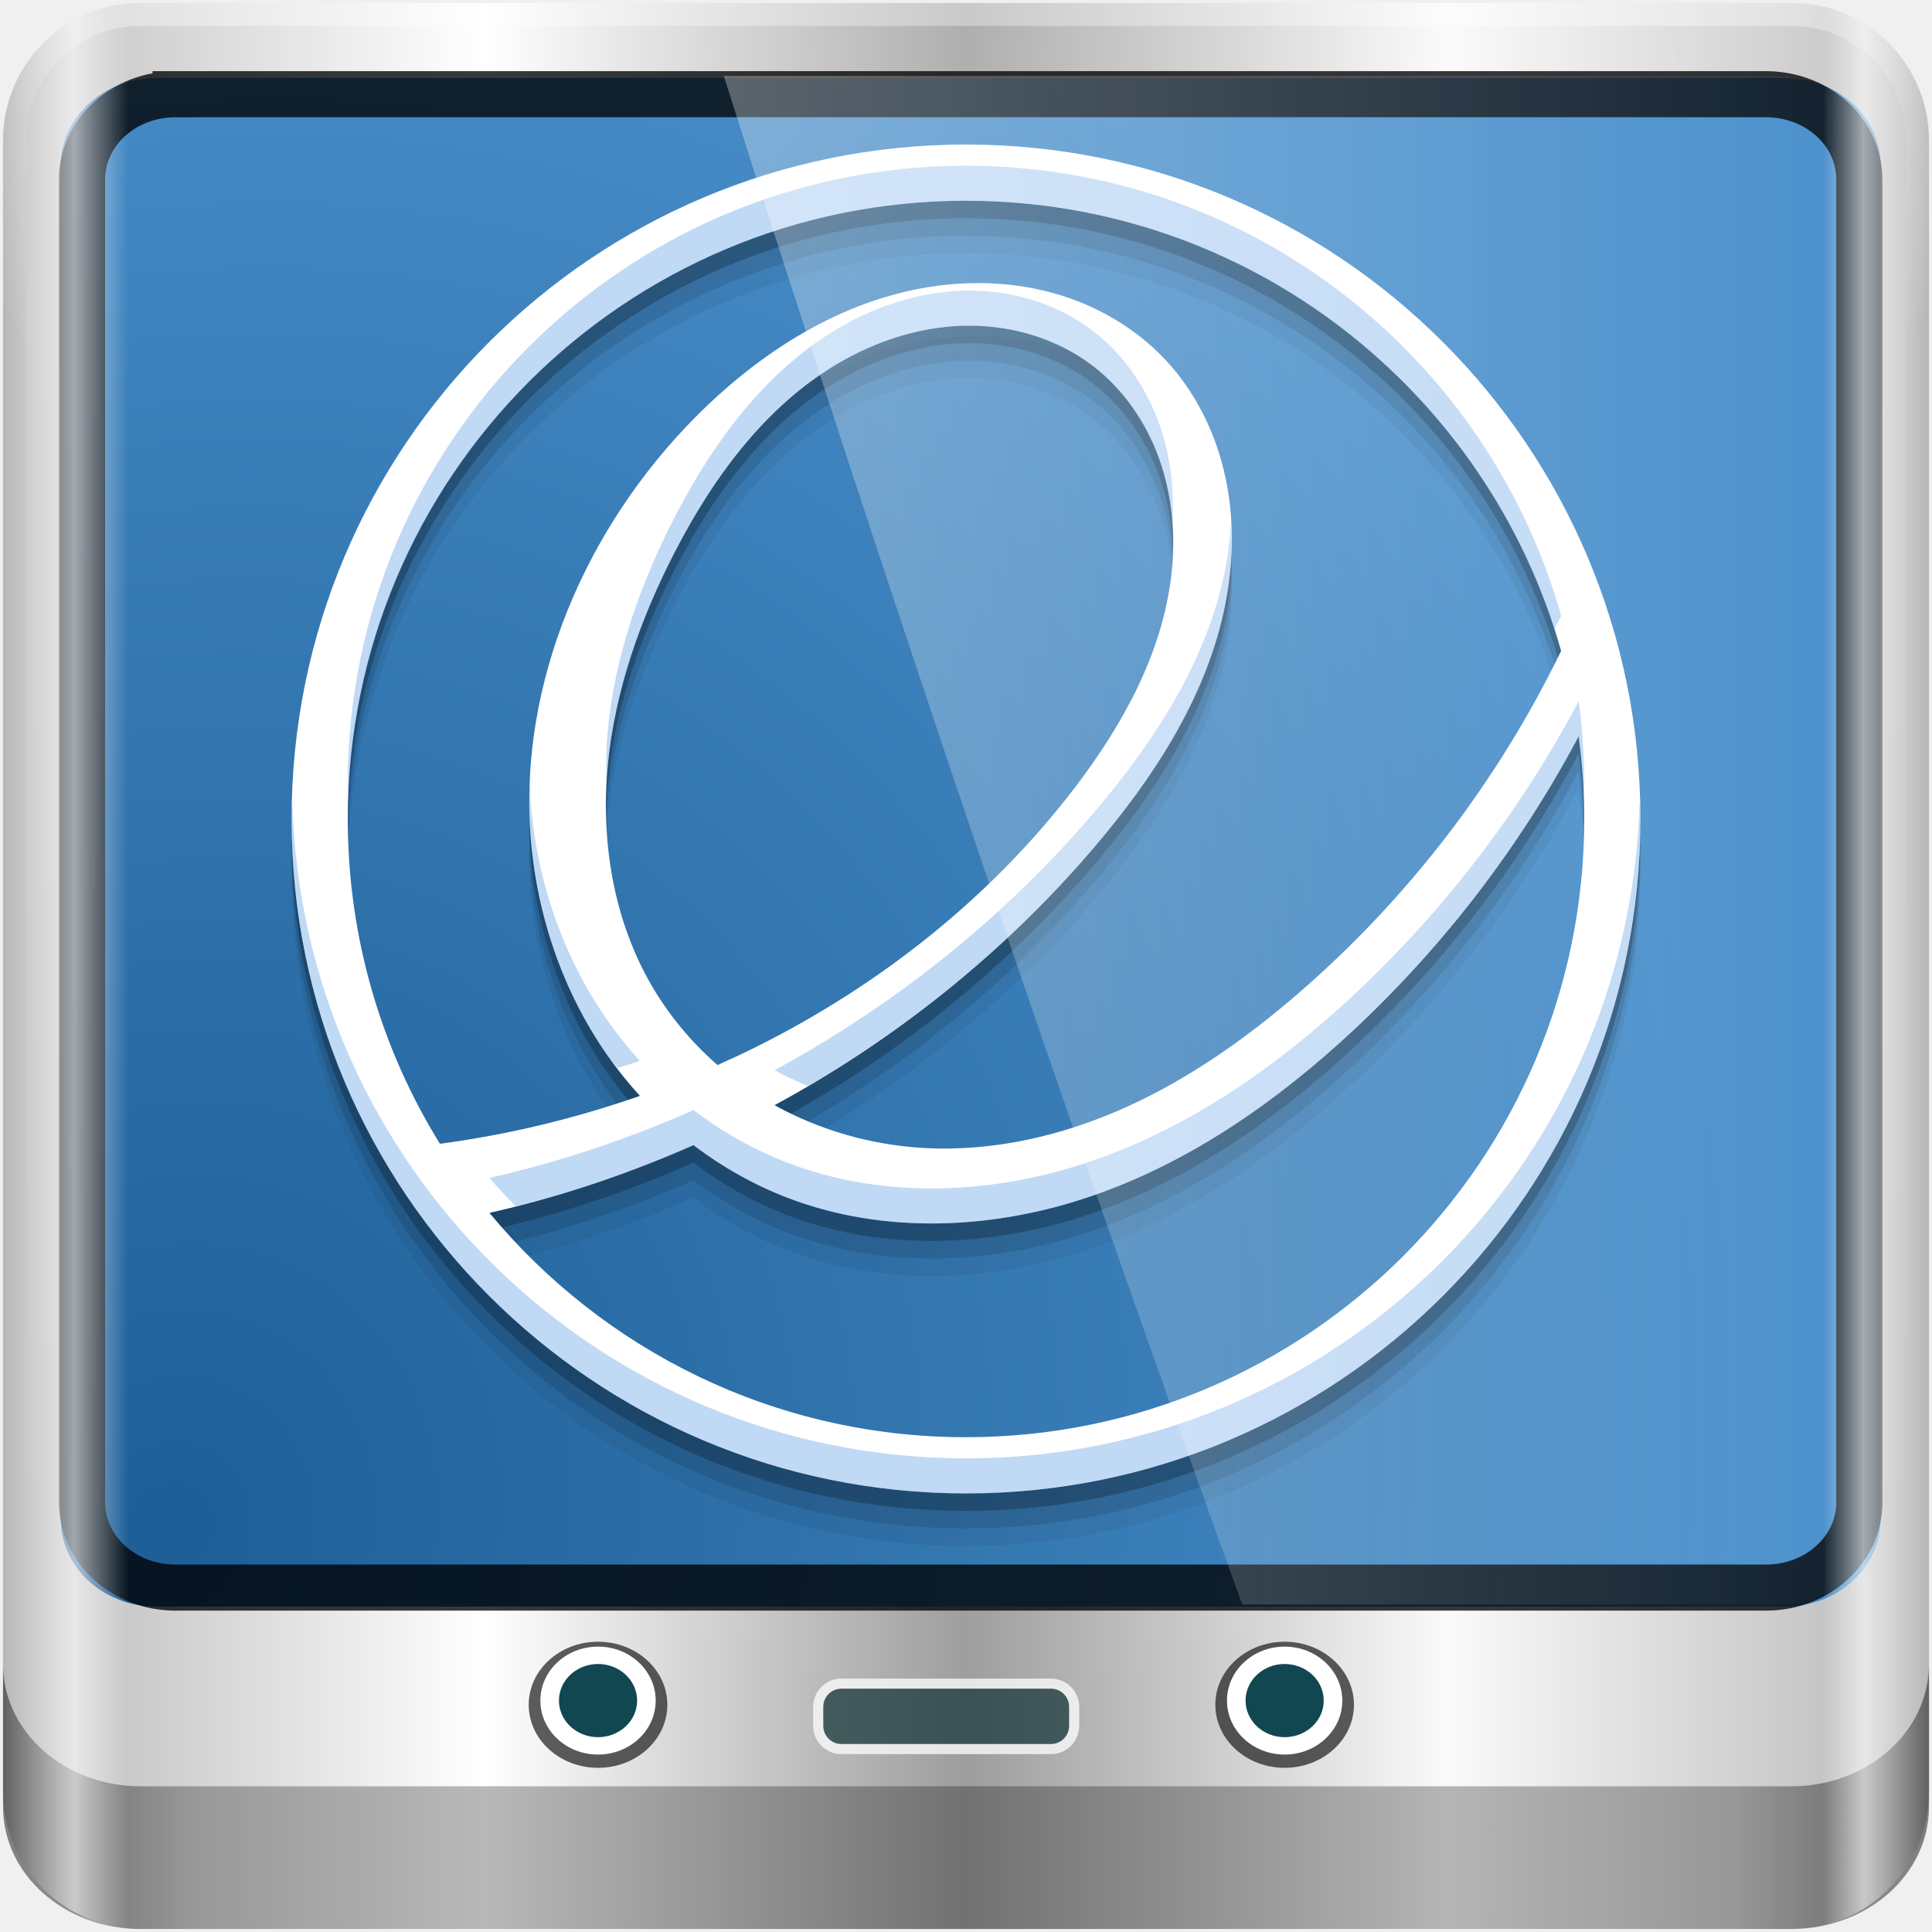
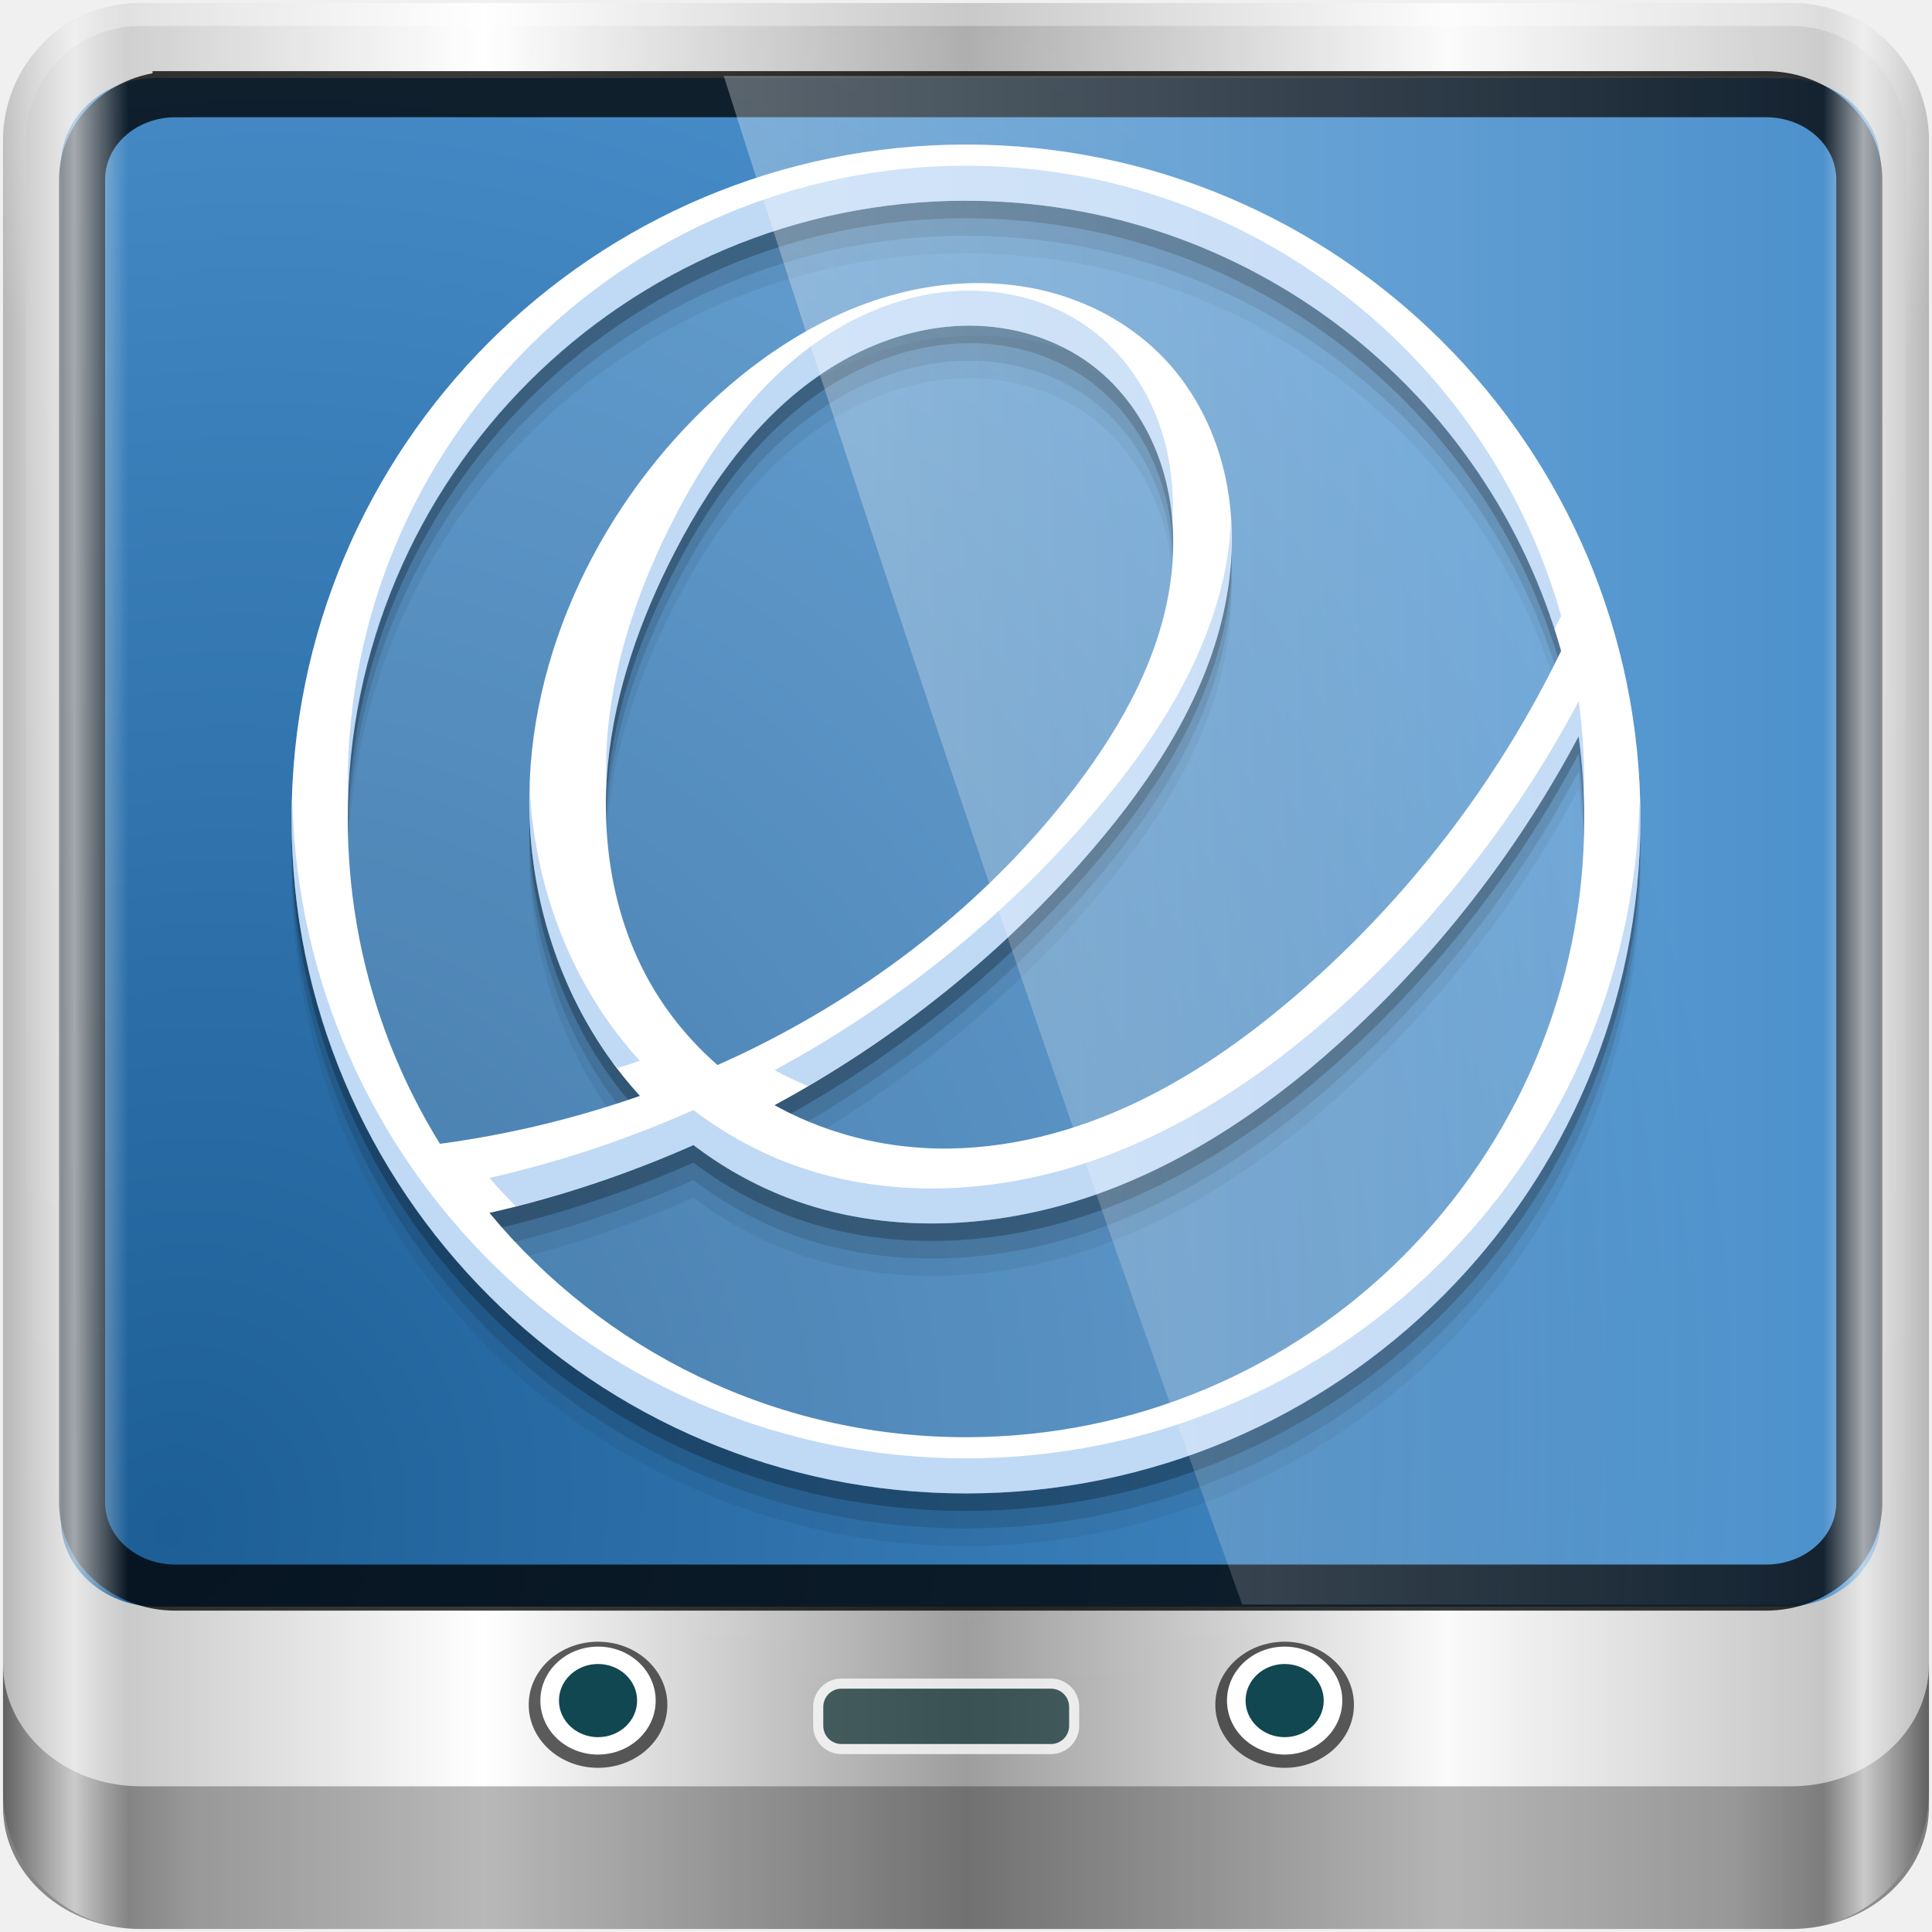
<svg xmlns="http://www.w3.org/2000/svg" xmlns:xlink="http://www.w3.org/1999/xlink" width="96" height="96" id="svg2" version="1.1">
  <defs id="defs4">
    <linearGradient id="linearGradient4231-30">
      <stop style="stop-color:#bccffc;stop-opacity:0.996" offset="0" id="stop4233-8" />
      <stop style="stop-color:#f6f9fe;stop-opacity:1" offset="1" id="stop4235-2" />
    </linearGradient>
    <linearGradient id="linearGradient5700-9">
      <stop id="stop5702-6" offset="0" style="stop-color:#ffffff;stop-opacity:0;" />
      <stop style="stop-color:#ffffff;stop-opacity:0.851;" offset="0.037" id="stop5704-6" />
      <stop id="stop5706-4" offset="0.065" style="stop-color:#ffffff;stop-opacity:0;" />
      <stop style="stop-color:#ffffff;stop-opacity:0;" offset="0.945" id="stop5712-0" />
      <stop style="stop-color:#ffffff;stop-opacity:0.851;" offset="0.966" id="stop5710-1" />
      <stop id="stop5708-7" offset="1" style="stop-color:#ffffff;stop-opacity:0;" />
    </linearGradient>
    <linearGradient id="linearGradient4142-7">
      <stop id="stop4144-6" offset="0" style="stop-color:#0a47d6;stop-opacity:0.996" />
      <stop id="stop4146-6" offset="1" style="stop-color:#296aed;stop-opacity:1" />
    </linearGradient>
    <linearGradient id="linearGradient4091-0-3-0-7-0">
      <stop style="stop-color:#ffffff;stop-opacity:1;" offset="0" id="stop4093-3-6-4-2-5" />
      <stop id="stop4099-6-1-8-3-2" offset="0.8" style="stop-color:#ffffff;stop-opacity:1;" />
      <stop style="stop-color:#ffffff;stop-opacity:0;" offset="1" id="stop4095-1-0-7-9-7" />
    </linearGradient>
    <linearGradient id="linearGradient3832-0-6-1-1-0">
      <stop style="stop-color:#000000;stop-opacity:1;" offset="0" id="stop3834-6-3-7-1-2" />
      <stop id="stop3872-2-4-7" offset="0.1" style="stop-color:#000000;stop-opacity:0.588;" />
      <stop style="stop-color:#000000;stop-opacity:0.588;" offset="0.9" id="stop3844-6-2-7-6-3" />
      <stop style="stop-color:#000000;stop-opacity:1;" offset="1" id="stop3836-5-0-2-9-1" />
    </linearGradient>
    <linearGradient xlink:href="#linearGradient6139-0-0" id="linearGradient15935" gradientUnits="userSpaceOnUse" gradientTransform="matrix(1.139286,0,0,1.139285,-12.50389,-39.00097)" x1="6" y1="47" x2="90" y2="47" />
    <linearGradient id="linearGradient6139-0-0">
      <stop id="stop6141-2-9" offset="0" style="stop-color:#b7b7b7;stop-opacity:1;" />
      <stop style="stop-color:#ffffff;stop-opacity:1;" offset="0.25" id="stop6151-0-8" />
      <stop style="stop-color:#9d9d9d;stop-opacity:1;" offset="0.5" id="stop6147-1-4" />
      <stop id="stop6149-4-9" offset="0.75" style="stop-color:#fafafa;stop-opacity:1;" />
      <stop id="stop6143-4-8" offset="1" style="stop-color:#b7b7b7;stop-opacity:1;" />
    </linearGradient>
    <linearGradient id="linearGradient5700-9-2">
      <stop id="stop5702-6-5" offset="0" style="stop-color:#ffffff;stop-opacity:0;" />
      <stop style="stop-color:#ffffff;stop-opacity:0.851;" offset="0.037" id="stop5704-6-8" />
      <stop id="stop5706-4-1" offset="0.065" style="stop-color:#ffffff;stop-opacity:0;" />
      <stop style="stop-color:#ffffff;stop-opacity:0;" offset="0.945" id="stop5712-0-6" />
      <stop style="stop-color:#ffffff;stop-opacity:0.851;" offset="0.966" id="stop5710-1-7" />
      <stop id="stop5708-7-6" offset="1" style="stop-color:#ffffff;stop-opacity:0;" />
    </linearGradient>
    <linearGradient id="linearGradient5485">
      <stop style="stop-color:#4b5670;stop-opacity:1;" offset="0" id="stop5487" />
      <stop style="stop-color:#2b304a;stop-opacity:1;" offset="1" id="stop5489" />
    </linearGradient>
    <linearGradient id="linearGradient4091-0-3-0-7-0-9">
      <stop style="stop-color:#ffffff;stop-opacity:1;" offset="0" id="stop4093-3-6-4-2-5-0" />
      <stop id="stop4099-6-1-8-3-2-6" offset="0.8" style="stop-color:#ffffff;stop-opacity:1;" />
      <stop style="stop-color:#ffffff;stop-opacity:0;" offset="1" id="stop4095-1-0-7-9-7-0" />
    </linearGradient>
    <linearGradient id="linearGradient3832-0-6-1-1-0-5">
      <stop style="stop-color:#000000;stop-opacity:1;" offset="0" id="stop3834-6-3-7-1-2-7" />
      <stop id="stop3872-2-4-7-7" offset="0.1" style="stop-color:#000000;stop-opacity:0.588;" />
      <stop style="stop-color:#000000;stop-opacity:0.588;" offset="0.9" id="stop3844-6-2-7-6-3-7" />
      <stop style="stop-color:#000000;stop-opacity:1;" offset="1" id="stop3836-5-0-2-9-1-5" />
    </linearGradient>
    <linearGradient xlink:href="#linearGradient6139-0-0-9" id="linearGradient15935-0" gradientUnits="userSpaceOnUse" gradientTransform="matrix(1.139286,0,0,1.139285,-12.50389,-39.00097)" x1="6" y1="47" x2="90" y2="47" />
    <linearGradient id="linearGradient6139-0-0-9">
      <stop id="stop6141-2-9-3" offset="0" style="stop-color:#b7b7b7;stop-opacity:1;" />
      <stop style="stop-color:#ffffff;stop-opacity:1;" offset="0.25" id="stop6151-0-8-5" />
      <stop style="stop-color:#9d9d9d;stop-opacity:1;" offset="0.5" id="stop6147-1-4-1" />
      <stop id="stop6149-4-9-9" offset="0.75" style="stop-color:#fafafa;stop-opacity:1;" />
      <stop id="stop6143-4-8-5" offset="1" style="stop-color:#b7b7b7;stop-opacity:1;" />
    </linearGradient>
    <linearGradient id="linearGradient5700-9-5">
      <stop id="stop5702-6-1" offset="0" style="stop-color:#ffffff;stop-opacity:0;" />
      <stop style="stop-color:#ffffff;stop-opacity:0.851;" offset="0.037" id="stop5704-6-7" />
      <stop id="stop5706-4-3" offset="0.065" style="stop-color:#ffffff;stop-opacity:0;" />
      <stop style="stop-color:#ffffff;stop-opacity:0;" offset="0.945" id="stop5712-0-2" />
      <stop style="stop-color:#ffffff;stop-opacity:0.851;" offset="0.966" id="stop5710-1-5" />
      <stop id="stop5708-7-0" offset="1" style="stop-color:#ffffff;stop-opacity:0;" />
    </linearGradient>
    <linearGradient id="linearGradient5485-9">
      <stop style="stop-color:#4b5670;stop-opacity:1;" offset="0" id="stop5487-9" />
      <stop style="stop-color:#2b304a;stop-opacity:1;" offset="1" id="stop5489-2" />
    </linearGradient>
    <linearGradient id="linearGradient4091-0-3-0-7-0-1">
      <stop style="stop-color:#ffffff;stop-opacity:1;" offset="0" id="stop4093-3-6-4-2-5-8" />
      <stop id="stop4099-6-1-8-3-2-4" offset="0.8" style="stop-color:#ffffff;stop-opacity:1;" />
      <stop style="stop-color:#ffffff;stop-opacity:0;" offset="1" id="stop4095-1-0-7-9-7-9" />
    </linearGradient>
    <linearGradient id="linearGradient3832-0-6-1-1-0-0">
      <stop style="stop-color:#000000;stop-opacity:1;" offset="0" id="stop3834-6-3-7-1-2-9" />
      <stop id="stop3872-2-4-7-9" offset="0.1" style="stop-color:#000000;stop-opacity:0.588;" />
      <stop style="stop-color:#000000;stop-opacity:0.588;" offset="0.9" id="stop3844-6-2-7-6-3-79" />
      <stop style="stop-color:#000000;stop-opacity:1;" offset="1" id="stop3836-5-0-2-9-1-4" />
    </linearGradient>
    <linearGradient xlink:href="#linearGradient6139-0-0-0" id="linearGradient15935-9" gradientUnits="userSpaceOnUse" gradientTransform="matrix(1.139286,0,0,1.139285,-12.50389,-39.00097)" x1="6" y1="47" x2="90" y2="47" />
    <linearGradient id="linearGradient6139-0-0-0">
      <stop id="stop6141-2-9-9" offset="0" style="stop-color:#b7b7b7;stop-opacity:1;" />
      <stop style="stop-color:#ffffff;stop-opacity:1;" offset="0.25" id="stop6151-0-8-4" />
      <stop style="stop-color:#9d9d9d;stop-opacity:1;" offset="0.5" id="stop6147-1-4-4" />
      <stop id="stop6149-4-9-8" offset="0.75" style="stop-color:#fafafa;stop-opacity:1;" />
      <stop id="stop6143-4-8-0" offset="1" style="stop-color:#b7b7b7;stop-opacity:1;" />
    </linearGradient>
    <linearGradient id="linearGradient3888-8-4-8-4-6-9-0-8-7-9-5-7">
      <stop style="stop-color:#ffffff;stop-opacity:1;" offset="0" id="stop3890-4-7-9-5-7-0-8-8-8-6-8-2" />
      <stop style="stop-color:#ffffff;stop-opacity:0;" offset="1" id="stop3892-5-8-2-8-3-3-3-06-4-4-7-6" />
    </linearGradient>
    <linearGradient id="linearGradient5700-9-26">
      <stop id="stop5702-6-2" offset="0" style="stop-color:#ffffff;stop-opacity:0;" />
      <stop style="stop-color:#ffffff;stop-opacity:0.851;" offset="0.037" id="stop5704-6-5" />
      <stop id="stop5706-4-7" offset="0.065" style="stop-color:#ffffff;stop-opacity:0;" />
      <stop style="stop-color:#ffffff;stop-opacity:0;" offset="0.945" id="stop5712-0-1" />
      <stop style="stop-color:#ffffff;stop-opacity:0.851;" offset="0.966" id="stop5710-1-70" />
      <stop id="stop5708-7-1" offset="1" style="stop-color:#ffffff;stop-opacity:0;" />
    </linearGradient>
    <linearGradient id="linearGradient4124-9">
      <stop style="stop-color:#c9ddef;stop-opacity:1" offset="0" id="stop4126-1" />
      <stop style="stop-color:#f7fafd;stop-opacity:1" offset="1" id="stop4128-9" />
    </linearGradient>
    <linearGradient id="linearGradient15653">
      <stop style="stop-color:#22a7dc;stop-opacity:1;" offset="0" id="stop15655" />
      <stop style="stop-color:#1d73bb;stop-opacity:1;" offset="1" id="stop15657" />
    </linearGradient>
    <linearGradient id="linearGradient3888-8-4-8-6-7-4">
      <stop style="stop-color:#ffffff;stop-opacity:1;" offset="0" id="stop3890-4-7-9-7-0-0" />
      <stop style="stop-color:#ffffff;stop-opacity:0;" offset="1" id="stop3892-5-8-2-7-0-4" />
    </linearGradient>
    <linearGradient id="linearGradient4091-0-3-0-7-0-5">
      <stop style="stop-color:#ffffff;stop-opacity:1;" offset="0" id="stop4093-3-6-4-2-5-9" />
      <stop id="stop4099-6-1-8-3-2-1" offset="0.8" style="stop-color:#ffffff;stop-opacity:1;" />
      <stop style="stop-color:#ffffff;stop-opacity:0;" offset="1" id="stop4095-1-0-7-9-7-6" />
    </linearGradient>
    <linearGradient id="linearGradient3832-0-6-1-1-0-51">
      <stop style="stop-color:#000000;stop-opacity:1;" offset="0" id="stop3834-6-3-7-1-2-74" />
      <stop id="stop3872-2-4-7-5" offset="0.1" style="stop-color:#000000;stop-opacity:0.588;" />
      <stop style="stop-color:#000000;stop-opacity:0.588;" offset="0.9" id="stop3844-6-2-7-6-3-3" />
      <stop style="stop-color:#000000;stop-opacity:1;" offset="1" id="stop3836-5-0-2-9-1-3" />
    </linearGradient>
    <linearGradient xlink:href="#linearGradient6139-0-0-2" id="linearGradient15935-7" gradientUnits="userSpaceOnUse" gradientTransform="matrix(1.139286,0,0,1.139285,-12.50389,-39.00097)" x1="6" y1="47" x2="90" y2="47" />
    <linearGradient id="linearGradient6139-0-0-2">
      <stop id="stop6141-2-9-4" offset="0" style="stop-color:#b7b7b7;stop-opacity:1;" />
      <stop style="stop-color:#ffffff;stop-opacity:1;" offset="0.25" id="stop6151-0-8-0" />
      <stop style="stop-color:#9d9d9d;stop-opacity:1;" offset="0.5" id="stop6147-1-4-2" />
      <stop id="stop6149-4-9-3" offset="0.75" style="stop-color:#fafafa;stop-opacity:1;" />
      <stop id="stop6143-4-8-4" offset="1" style="stop-color:#b7b7b7;stop-opacity:1;" />
    </linearGradient>
    <linearGradient xlink:href="#linearGradient6139-0-0-2" id="linearGradient7074" gradientUnits="userSpaceOnUse" gradientTransform="matrix(1.139286,0,0,1.139285,-33.95844,-48.09188)" x1="6" y1="47" x2="90" y2="47" />
    <radialGradient xlink:href="#linearGradient3888-8-4-8-6-7-4" id="radialGradient7076" gradientUnits="userSpaceOnUse" gradientTransform="matrix(0,1.620944,-2.038285,0,160.6643,-243.0366)" cx="158" cy="6.213" fx="158" fy="6.213" r="41" />
    <radialGradient xlink:href="#linearGradient4091-0-3-0-7-0-5" id="radialGradient7078" gradientUnits="userSpaceOnUse" gradientTransform="matrix(-1.072173,0,0,-0.8750202,199.4643,-19.12555)" cx="48" cy="-27" fx="48" fy="-27" r="42" />
    <linearGradient xlink:href="#linearGradient3832-0-6-1-1-0-51" id="linearGradient7080" gradientUnits="userSpaceOnUse" gradientTransform="matrix(1,0,0,0.8890586,200,8.943174)" x1="-94" y1="82.984" x2="-10.188" y2="82.984" />
    <radialGradient xlink:href="#linearGradient15653" id="radialGradient7082" gradientUnits="userSpaceOnUse" gradientTransform="matrix(1.003444,0,0,0.8428725,6.216578,-1.010509)" cx="14.693" cy="0.381" fx="14.693" fy="0.381" r="45.056" />
    <linearGradient xlink:href="#linearGradient4124-9" id="linearGradient7084" gradientUnits="userSpaceOnUse" x1="25.014" y1="39" x2="25.014" y2="9" />
    <linearGradient xlink:href="#linearGradient5700-9-26" id="linearGradient7086" gradientUnits="userSpaceOnUse" gradientTransform="matrix(1.139286,0,0,1.139285,-33.95844,-48.09188)" x1="6" y1="47" x2="90" y2="47" />
    <linearGradient xlink:href="#linearGradient3888-8-4-8-4-6-9-0-8-7-9-5-7" id="linearGradient7088" gradientUnits="userSpaceOnUse" gradientTransform="matrix(1.003444,0,0,1.004959,6.216578,-1.072212)" x1="2.465" y1="0.279" x2="59.378" y2="0.279" />
    <linearGradient xlink:href="#linearGradient6139-0-0-1" id="linearGradient15935-06" gradientUnits="userSpaceOnUse" gradientTransform="matrix(1.139286,0,0,1.139285,-6.685711,-37.54642)" x1="6" y1="47" x2="90" y2="47" />
    <linearGradient id="linearGradient6139-0-0-1">
      <stop id="stop6141-2-9-2" offset="0" style="stop-color:#b7b7b7;stop-opacity:1;" />
      <stop style="stop-color:#ffffff;stop-opacity:1;" offset="0.25" id="stop6151-0-8-1" />
      <stop style="stop-color:#9d9d9d;stop-opacity:1;" offset="0.5" id="stop6147-1-4-0" />
      <stop id="stop6149-4-9-5" offset="0.75" style="stop-color:#fafafa;stop-opacity:1;" />
      <stop id="stop6143-4-8-01" offset="1" style="stop-color:#b7b7b7;stop-opacity:1;" />
    </linearGradient>
    <radialGradient xlink:href="#linearGradient3888-8-4-8-6-7" id="radialGradient15937" gradientUnits="userSpaceOnUse" gradientTransform="matrix(0,1.846718,-2.322188,0,62.42822,-313.8648)" cx="158" cy="6.213" fx="158" fy="6.213" r="41" />
    <linearGradient id="linearGradient3888-8-4-8-6-7">
      <stop style="stop-color:#ffffff;stop-opacity:1;" offset="0" id="stop3890-4-7-9-7-0" />
      <stop style="stop-color:#ffffff;stop-opacity:0;" offset="1" id="stop3892-5-8-2-7-0" />
    </linearGradient>
    <radialGradient xlink:href="#linearGradient4091-0-3-0-7-0-96" id="radialGradient15939" gradientUnits="userSpaceOnUse" gradientTransform="matrix(-1.221511,0,0,-0.9968979,106.6325,-58.76624)" cx="48" cy="-27" fx="48" fy="-27" r="42" />
    <linearGradient id="linearGradient4091-0-3-0-7-0-96">
      <stop style="stop-color:#ffffff;stop-opacity:1;" offset="0" id="stop4093-3-6-4-2-5-3" />
      <stop id="stop4099-6-1-8-3-2-3" offset="0.8" style="stop-color:#ffffff;stop-opacity:1;" />
      <stop style="stop-color:#ffffff;stop-opacity:0;" offset="1" id="stop4095-1-0-7-9-7-2" />
    </linearGradient>
    <linearGradient xlink:href="#linearGradient3832-0-6-1-1-0-4" id="linearGradient15941" gradientUnits="userSpaceOnUse" gradientTransform="matrix(1.139286,0,0,1.012892,107.2429,-26.78796)" x1="-94" y1="82.984" x2="-10.188" y2="82.984" />
    <linearGradient id="linearGradient3832-0-6-1-1-0-4">
      <stop style="stop-color:#000000;stop-opacity:1;" offset="0" id="stop3834-6-3-7-1-2-6" />
      <stop id="stop3872-2-4-7-8" offset="0.1" style="stop-color:#000000;stop-opacity:0.588;" />
      <stop style="stop-color:#000000;stop-opacity:0.588;" offset="0.9" id="stop3844-6-2-7-6-3-9" />
      <stop style="stop-color:#000000;stop-opacity:1;" offset="1" id="stop3836-5-0-2-9-1-7" />
    </linearGradient>
    <radialGradient xlink:href="#linearGradient4606" id="radialGradient7331" cx="9.003" cy="47.585" fx="9.003" fy="47.585" r="45.212" gradientTransform="matrix(1.525856,0.7391113,-0.8209001,1.694705,33.74042,-43.25943)" gradientUnits="userSpaceOnUse" />
    <linearGradient id="linearGradient4606">
      <stop id="stop4608" offset="0" style="stop-color:#1d5e96;stop-opacity:1;" />
      <stop id="stop4610" offset="1" style="stop-color:#4a90cc;stop-opacity:1;" />
    </linearGradient>
-     <linearGradient xlink:href="#linearGradient5700-9-7" id="linearGradient15945" gradientUnits="userSpaceOnUse" gradientTransform="matrix(1.139286,0,0,1.139285,-6.68571,-37.54643)" x1="6" y1="47" x2="90" y2="47" />
+     <linearGradient xlink:href="#linearGradient5700-9-7" id="linearGradient15945" gradientUnits="userSpaceOnUse" gradientTransform="matrix(1.139286,0,0,1.139285,-6.685711,-37.54643)" x1="6" y1="47" x2="90" y2="47" />
    <linearGradient id="linearGradient5700-9-7">
      <stop id="stop5702-6-55" offset="0" style="stop-color:#ffffff;stop-opacity:0;" />
      <stop style="stop-color:#ffffff;stop-opacity:0.851;" offset="0.037" id="stop5704-6-2" />
      <stop id="stop5706-4-8" offset="0.065" style="stop-color:#ffffff;stop-opacity:0;" />
      <stop style="stop-color:#ffffff;stop-opacity:0;" offset="0.945" id="stop5712-0-25" />
      <stop style="stop-color:#ffffff;stop-opacity:0.851;" offset="0.966" id="stop5710-1-55" />
      <stop id="stop5708-7-7" offset="1" style="stop-color:#ffffff;stop-opacity:0;" />
    </linearGradient>
    <linearGradient xlink:href="#linearGradient3888-8-4-8-4-6-9-0-8-7-9-5" id="linearGradient15947" gradientUnits="userSpaceOnUse" gradientTransform="matrix(1.003444,0,0,1.004959,27.67112,8.018696)" x1="2.465" y1="0.279" x2="59.378" y2="0.279" />
    <linearGradient id="linearGradient3888-8-4-8-4-6-9-0-8-7-9-5">
      <stop style="stop-color:#ffffff;stop-opacity:1;" offset="0" id="stop3890-4-7-9-5-7-0-8-8-8-6-8" />
      <stop style="stop-color:#ffffff;stop-opacity:0;" offset="1" id="stop3892-5-8-2-8-3-3-3-06-4-4-7" />
    </linearGradient>
    <linearGradient y2="0.279" x2="59.378" y1="0.279" x1="2.465" gradientTransform="matrix(1.003444,0,0,1.004959,33.48931,9.473242)" gradientUnits="userSpaceOnUse" id="linearGradient7440" xlink:href="#linearGradient3888-8-4-8-4-6-9-0-8-7-9-5" />
  </defs>
  <g id="layer1" transform="translate(0,32)">
    <path id="rect4251-1" d="M 89.014,-31.85 H 6.986 c -3.787,0 -6.836,3.049 -6.836,6.836 v 82.029 c 0,3.787 3.049,6.836 6.836,6.836 H 89.014 c 3.787,0 6.836,-3.049 6.836,-6.836 v -82.029 c 0,-3.787 -3.049,-6.836 -6.836,-6.836 z" style="display:inline;fill:url(#linearGradient15935-06);fill-opacity:1;fill-rule:nonzero;stroke:none" />
    <path id="path3400-6" d="m 6.986,-30.711 c -3.176,0 -5.696,2.521 -5.696,5.696 V -1.41 6.565 50.535 c 1.22,1.856 3.3,3.097 5.696,3.097 H 11.543 84.457 89.014 c 2.396,0 4.477,-1.242 5.696,-3.097 V 6.565 -1.41 -25.014 c 0,-3.176 -2.521,-5.696 -5.696,-5.696 z" style="display:inline;opacity:0.2;fill:url(#radialGradient15937);fill-opacity:1;fill-rule:nonzero;stroke:none;stroke-width:1.139" />
    <path id="path4236-5" d="m 6.986,-31.85 c -3.787,0 -6.836,3.049 -6.836,6.836 V -7.925 H 1.289 V -25.014 c 0,-3.176 2.521,-5.696 5.696,-5.696 H 89.014 c 3.176,0 5.696,2.521 5.696,5.696 v 17.089 h 1.139 V -25.014 c 0,-3.787 -3.049,-6.836 -6.836,-6.836 z" style="display:inline;opacity:0.45;fill:url(#radialGradient15939);fill-opacity:1;fill-rule:nonzero;stroke:none;stroke-width:1.139" />
    <path style="opacity:0.47;fill:url(#linearGradient15941);fill-opacity:1;fill-rule:nonzero;stroke:none;stroke-width:1.139" d="m 0.15,50.682 v 1.013 1.013 1.013 2.026 2.026 c 0,3.367 3.049,6.077 6.836,6.077 H 89.014 c 3.787,0 6.836,-2.71 6.836,-6.077 V 55.747 53.721 52.708 51.695 50.682 c 0,3.367 -3.049,6.077 -6.836,6.077 H 6.986 c -3.787,0 -6.836,-2.71 -6.836,-6.077 z" id="path4242-5" />
    <ellipse style="opacity:0.71;fill:#1c1c1c;fill-opacity:1;fill-rule:nonzero;stroke:none;stroke-width:1.177" id="path4002" cx="29.716" cy="52.709" rx="3.444" ry="3.133" />
    <ellipse id="path3854" style="fill:#ffffff;fill-opacity:1;fill-rule:nonzero;stroke:none;stroke-width:0.993" cx="29.716" cy="52.501" rx="2.865" ry="2.682" />
    <ellipse style="fill:#114751;fill-opacity:1;fill-rule:nonzero;stroke:none;stroke-width:0.673" id="path3856" cx="29.716" cy="52.501" rx="1.942" ry="1.818" />
    <ellipse id="path4170" style="opacity:0.71;fill:#1c1c1c;fill-opacity:1;fill-rule:nonzero;stroke:none;stroke-width:1.177" cx="63.833" cy="52.709" rx="3.444" ry="3.133" />
    <ellipse style="fill:#ffffff;fill-opacity:1;fill-rule:nonzero;stroke:none;stroke-width:0.993" id="path4172" cx="63.833" cy="52.501" rx="2.865" ry="2.682" />
    <ellipse id="path4174" style="fill:#114751;fill-opacity:1;fill-rule:nonzero;stroke:none;stroke-width:0.673" cx="63.833" cy="52.501" rx="1.942" ry="1.818" />
    <rect style="opacity:0.751;fill:#0c2f31;fill-opacity:0.905;stroke:#ffffff;stroke-width:0.502;stroke-miterlimit:4;stroke-dasharray:none;stroke-opacity:1" id="rect4176" width="12.718" height="3.252" x="40.657" y="51.658" rx="1.152" ry="1.154" />
    <path id="path4972" d="m 7.781,26.132 c -1.885,0 -3.649,0.918 -4.759,2.272 v 15.089 c 0,2.404 2.123,4.34 4.759,4.34 H 88.686 c 2.637,0 4.759,-1.936 4.759,-4.34 V 28.403 c -1.11,-1.354 -2.874,-2.272 -4.759,-2.272 z m 0,3.255 H 88.686 c 1.359,0 2.38,0.93 2.38,2.17 v 11.936 c 0,1.24 -1.02,2.17 -2.38,2.17 H 7.781 c -1.359,0 -2.38,-0.93 -2.38,-2.17 V 31.557 c 0,-1.24 1.02,-2.17 2.38,-2.17 z" style="color:#000000;font-style:normal;font-variant:normal;font-weight:normal;font-stretch:normal;font-size:medium;line-height:normal;font-family:Sans;-inkscape-font-specification:Sans;text-indent:0;text-align:start;text-decoration:none;text-decoration-line:none;letter-spacing:normal;word-spacing:normal;text-transform:none;writing-mode:lr-tb;direction:ltr;baseline-shift:baseline;text-anchor:start;display:inline;overflow:visible;visibility:visible;opacity:0.02;fill:#000000;fill-opacity:1;fill-rule:nonzero;stroke:none;stroke-width:6;marker:none;enable-background:accumulate" />
    <path id="path4970" d="M 7.781,-28.121 H 88.686 c 2.637,0 4.759,1.936 4.759,4.34 v 67.273 c 0,2.404 -2.123,4.34 -4.759,4.34 H 7.781 c -2.637,0 -4.759,-1.936 -4.759,-4.34 V -23.781 c 0,-2.404 2.123,-4.34 4.759,-4.34 z" style="color:#000000;display:inline;overflow:visible;visibility:visible;fill:url(#radialGradient7331);fill-opacity:1;fill-rule:nonzero;stroke:none;stroke-width:2;marker:none;enable-background:accumulate" />
+     <ellipse style="opacity:0.163;fill:#fefefe;fill-opacity:1;stroke:none;stroke-width:2.03;stroke-linecap:round;stroke-miterlimit:4;stroke-dasharray:none;stroke-opacity:0.137;paint-order:stroke fill markers" id="path4745" cx="48" cy="8.694" rx="33.512" ry="33.269" />
    <path d="m 48,-22.207 c -18.508,0 -33.512,15.004 -33.512,33.512 0,18.508 15.004,33.513 33.512,33.513 18.508,0 33.512,-15.004 33.512,-33.513 0,-18.508 -15.004,-33.512 -33.512,-33.512 z m 0,2.793 c 14.072,0 25.934,9.462 29.571,22.37 C 74.438,9.418 69.98,15.237 64.55,19.939 c -2.608,2.259 -5.456,4.272 -8.602,5.69 -3.146,1.418 -6.606,2.222 -10.05,2.025 -2.588,-0.148 -5.145,-0.869 -7.411,-2.126 6.007,-3.255 11.426,-7.594 15.863,-12.791 2.912,-3.411 5.46,-7.287 6.441,-11.663 0.49,-2.188 0.574,-4.48 0.115,-6.675 -0.458,-2.195 -1.473,-4.287 -3.009,-5.921 -1.5,-1.596 -3.47,-2.727 -5.582,-3.309 -2.112,-0.583 -4.359,-0.628 -6.514,-0.234 -4.31,0.788 -8.158,3.292 -11.244,6.402 -5.44,5.481 -8.803,13.216 -8.186,20.914 0.308,3.849 1.598,7.631 3.809,10.797 0.493,0.707 1.036,1.38 1.616,2.018 -3.22,1.127 -6.554,1.929 -9.935,2.381 -2.903,-4.691 -4.58,-10.22 -4.58,-16.142 0,-16.966 13.754,-30.72 30.72,-30.72 z m 0.195,6.207 c 2.159,0.003 4.334,0.657 6.057,1.958 1.552,1.173 2.703,2.841 3.355,4.674 0.652,1.833 0.819,3.824 0.597,5.756 C 57.759,3.047 55.809,6.593 53.453,9.689 49.281,15.173 43.736,19.561 37.569,22.634 36.938,22.948 36.297,23.247 35.653,23.534 34.311,22.36 33.161,20.967 32.284,19.415 30.452,16.172 29.848,12.319 30.203,8.611 30.559,4.903 31.831,1.329 33.541,-1.981 c 1.982,-3.837 4.684,-7.472 8.465,-9.558 1.891,-1.043 4.03,-1.672 6.189,-1.669 z M 78.444,7.193 c 0.18,1.345 0.276,2.718 0.276,4.112 0,16.966 -13.754,30.72 -30.72,30.72 -9.528,0 -18.044,-4.338 -23.679,-11.146 3.478,-0.79 6.877,-1.925 10.138,-3.369 1.426,1.086 3,1.976 4.674,2.618 4.82,1.848 10.293,1.581 15.171,-0.108 4.878,-1.689 9.204,-4.72 12.976,-8.245 4.493,-4.2 8.28,-9.15 11.164,-14.581 z" id="path4104" style="fill:#000000;fill-opacity:0.059;stroke:none;stroke-width:0.698" />
    <path style="fill:#000000;fill-opacity:0.118;stroke:none;stroke-width:0.698" id="path4100" d="m 48,-23.077 c -18.508,0 -33.512,15.004 -33.512,33.512 0,18.508 15.004,33.513 33.512,33.513 18.508,0 33.512,-15.004 33.512,-33.513 0,-18.508 -15.004,-33.512 -33.512,-33.512 z m 0,2.793 c 14.072,0 25.934,9.462 29.571,22.37 C 74.438,8.548 69.98,14.366 64.55,19.068 c -2.608,2.259 -5.456,4.272 -8.602,5.69 -3.146,1.418 -6.606,2.222 -10.05,2.025 -2.588,-0.148 -5.145,-0.869 -7.411,-2.126 6.007,-3.255 11.426,-7.594 15.863,-12.791 2.912,-3.411 5.46,-7.287 6.441,-11.663 0.49,-2.188 0.574,-4.48 0.115,-6.675 -0.458,-2.195 -1.473,-4.287 -3.009,-5.921 -1.5,-1.596 -3.47,-2.727 -5.582,-3.309 -2.112,-0.583 -4.359,-0.628 -6.514,-0.234 -4.31,0.788 -8.158,3.292 -11.244,6.402 -5.44,5.481 -8.803,13.216 -8.186,20.914 0.308,3.849 1.598,7.631 3.809,10.797 0.493,0.707 1.036,1.38 1.616,2.018 -3.22,1.127 -6.554,1.929 -9.935,2.381 -2.903,-4.691 -4.58,-10.22 -4.58,-16.142 0,-16.966 13.754,-30.72 30.72,-30.72 z m 0.195,6.207 c 2.159,0.003 4.334,0.657 6.057,1.958 1.552,1.173 2.703,2.841 3.355,4.674 0.652,1.833 0.819,3.824 0.597,5.756 C 57.759,2.177 55.809,5.722 53.453,8.819 49.281,14.302 43.736,18.691 37.569,21.763 36.938,22.078 36.297,22.376 35.653,22.664 34.311,21.49 33.161,20.097 32.284,18.545 30.452,15.301 29.848,11.448 30.203,7.74 30.559,4.032 31.831,0.459 33.541,-2.851 c 1.982,-3.837 4.684,-7.472 8.465,-9.558 1.891,-1.043 4.03,-1.672 6.189,-1.669 z M 78.444,6.323 c 0.18,1.345 0.276,2.718 0.276,4.112 0,16.966 -13.754,30.72 -30.72,30.72 -9.528,0 -18.044,-4.338 -23.679,-11.146 3.478,-0.79 6.877,-1.925 10.138,-3.369 1.426,1.086 3,1.976 4.674,2.618 4.82,1.848 10.293,1.581 15.171,-0.108 4.878,-1.689 9.204,-4.72 12.976,-8.245 4.493,-4.2 8.28,-9.15 11.164,-14.581 z" />
    <path d="m 48,-23.948 c -18.508,0 -33.512,15.004 -33.512,33.512 0,18.508 15.004,33.513 33.512,33.513 18.508,0 33.512,-15.004 33.512,-33.513 0,-18.508 -15.004,-33.512 -33.512,-33.512 z m 0,2.793 c 14.072,0 25.934,9.462 29.571,22.37 C 74.438,7.677 69.98,13.496 64.55,18.198 c -2.608,2.259 -5.456,4.272 -8.602,5.69 -3.146,1.418 -6.606,2.222 -10.05,2.025 -2.588,-0.148 -5.145,-0.869 -7.411,-2.126 6.007,-3.255 11.426,-7.594 15.863,-12.791 2.912,-3.411 5.46,-7.287 6.441,-11.663 0.49,-2.188 0.574,-4.48 0.115,-6.675 -0.458,-2.195 -1.473,-4.287 -3.009,-5.921 -1.5,-1.596 -3.47,-2.727 -5.582,-3.309 -2.112,-0.583 -4.359,-0.628 -6.514,-0.234 -4.31,0.788 -8.158,3.292 -11.244,6.402 -5.44,5.481 -8.803,13.216 -8.186,20.914 0.308,3.849 1.598,7.631 3.809,10.797 0.493,0.707 1.036,1.38 1.616,2.018 -3.22,1.127 -6.554,1.929 -9.935,2.381 -2.903,-4.691 -4.58,-10.22 -4.58,-16.142 0,-16.966 13.754,-30.72 30.72,-30.72 z m 0.195,6.207 c 2.159,0.003 4.334,0.657 6.057,1.958 1.552,1.173 2.703,2.841 3.355,4.674 0.652,1.833 0.819,3.824 0.597,5.756 C 57.759,1.307 55.809,4.852 53.453,7.948 49.281,13.432 43.736,17.82 37.569,20.893 c -0.631,0.314 -1.272,0.613 -1.916,0.901 -1.342,-1.174 -2.492,-2.567 -3.369,-4.119 -1.832,-3.243 -2.436,-7.096 -2.081,-10.804 0.355,-3.708 1.628,-7.282 3.337,-10.591 1.982,-3.837 4.684,-7.472 8.465,-9.558 1.891,-1.043 4.03,-1.672 6.189,-1.669 z M 78.444,5.452 c 0.18,1.345 0.276,2.718 0.276,4.112 0,16.966 -13.754,30.72 -30.72,30.72 -9.528,0 -18.044,-4.338 -23.679,-11.146 3.478,-0.79 6.877,-1.925 10.138,-3.369 1.426,1.086 3,1.976 4.674,2.618 4.82,1.848 10.293,1.581 15.171,-0.108 4.878,-1.689 9.204,-4.72 12.976,-8.245 4.493,-4.2 8.28,-9.15 11.164,-14.581 z" id="path4096" style="fill:#000000;fill-opacity:0.235;stroke:none;stroke-width:0.698" />
    <path style="fill:#ffffff;fill-opacity:1;stroke:none;stroke-width:0.698" id="path5319" d="m 48,-24.818 c -18.508,0 -33.512,15.004 -33.512,33.512 0,18.508 15.004,33.513 33.512,33.513 18.508,0 33.512,-15.004 33.512,-33.513 0,-18.508 -15.004,-33.512 -33.512,-33.512 z m 0,2.793 c 14.072,0 25.934,9.462 29.571,22.37 C 74.438,6.807 69.98,12.625 64.55,17.327 c -2.608,2.259 -5.456,4.272 -8.602,5.69 -3.146,1.418 -6.606,2.222 -10.05,2.025 -2.588,-0.148 -5.145,-0.869 -7.411,-2.126 6.007,-3.255 11.426,-7.594 15.863,-12.791 2.912,-3.411 5.46,-7.287 6.441,-11.663 0.49,-2.188 0.574,-4.48 0.115,-6.675 -0.458,-2.195 -1.473,-4.287 -3.009,-5.921 -1.5,-1.596 -3.47,-2.727 -5.582,-3.309 -2.112,-0.583 -4.359,-0.628 -6.514,-0.234 -4.31,0.788 -8.158,3.292 -11.244,6.402 -5.44,5.481 -8.803,13.216 -8.186,20.914 0.308,3.849 1.598,7.631 3.809,10.797 0.493,0.707 1.036,1.38 1.616,2.018 -3.22,1.127 -6.554,1.929 -9.935,2.381 -2.903,-4.691 -4.58,-10.22 -4.58,-16.142 0,-16.966 13.754,-30.72 30.72,-30.72 z m 0.195,6.207 c 2.159,0.003 4.334,0.657 6.057,1.958 1.552,1.173 2.703,2.841 3.355,4.674 0.652,1.833 0.819,3.824 0.597,5.756 C 57.759,0.436 55.809,3.981 53.453,7.078 49.281,12.561 43.736,16.95 37.569,20.022 36.938,20.337 36.297,20.636 35.653,20.923 34.311,19.749 33.161,18.356 32.284,16.804 30.452,13.56 29.848,9.707 30.203,5.999 c 0.355,-3.708 1.628,-7.282 3.337,-10.591 1.982,-3.837 4.684,-7.472 8.465,-9.558 1.891,-1.043 4.03,-1.672 6.189,-1.669 z M 78.444,4.582 c 0.18,1.345 0.276,2.718 0.276,4.112 0,16.966 -13.754,30.72 -30.72,30.72 -9.528,0 -18.044,-4.338 -23.679,-11.146 3.478,-0.79 6.877,-1.925 10.138,-3.369 1.426,1.086 3,1.976 4.674,2.618 4.82,1.848 10.293,1.581 15.171,-0.108 4.878,-1.689 9.204,-4.72 12.976,-8.245 4.493,-4.2 8.28,-9.15 11.164,-14.581 z" />
    <path id="path4085" d="m 48,-23.765 c -16.966,0 -30.721,13.751 -30.721,30.717 0,0.342 0.027,0.677 0.038,1.016 0.39,-16.627 13.962,-29.994 30.683,-29.994 13.678,0 25.246,8.951 29.225,21.307 0.114,-0.226 0.238,-0.448 0.349,-0.676 C 73.936,-14.304 62.072,-23.765 48,-23.765 Z m 0.196,6.205 c -2.159,-0.003 -4.297,0.627 -6.188,1.67 -3.782,2.086 -6.485,5.717 -8.467,9.555 -1.709,3.31 -2.981,6.884 -3.336,10.592 -0.101,1.053 -0.103,2.116 -0.043,3.175 0.013,-0.478 -0.003,-0.958 0.043,-1.432 0.355,-3.708 1.627,-7.282 3.336,-10.592 1.982,-3.837 4.685,-7.473 8.467,-9.559 1.891,-1.043 4.029,-1.669 6.188,-1.666 2.159,0.002 4.334,0.653 6.057,1.955 1.552,1.173 2.701,2.842 3.353,4.675 0.372,1.046 0.572,2.147 0.646,3.256 0.104,-1.691 -0.079,-3.4 -0.646,-4.994 -0.652,-1.833 -1.801,-3.503 -3.353,-4.675 -1.723,-1.302 -3.897,-1.957 -6.057,-1.959 z m 12.972,11.471 c -0.052,0.944 -0.172,1.887 -0.378,2.809 -0.981,4.376 -3.527,8.252 -6.439,11.663 -4.436,5.196 -9.855,9.539 -15.862,12.793 0.536,0.297 1.092,0.554 1.658,0.791 5.344,-3.133 10.182,-7.129 14.204,-11.841 2.912,-3.411 5.458,-7.287 6.439,-11.663 0.334,-1.49 0.464,-3.029 0.378,-4.552 z M 78.445,2.842 c -2.884,5.432 -6.673,10.383 -11.165,14.583 -3.771,3.525 -8.098,6.557 -12.976,8.246 -4.878,1.689 -10.349,1.954 -15.169,0.106 -1.674,-0.642 -3.249,-1.532 -4.675,-2.618 -3.26,1.444 -6.659,2.581 -10.137,3.37 0.409,0.494 0.862,0.944 1.301,1.411 3.024,-0.766 5.985,-1.776 8.836,-3.039 1.426,1.086 3.001,1.976 4.675,2.618 4.82,1.848 10.291,1.578 15.169,-0.111 4.878,-1.689 9.205,-4.72 12.976,-8.246 4.493,-4.2 8.282,-9.151 11.165,-14.583 0.135,1.009 0.203,2.04 0.238,3.077 0.005,-0.237 0.038,-0.467 0.038,-0.706 0,-1.395 -0.096,-2.765 -0.276,-4.11 z M 26.349,6.522 c -0.057,1.037 -0.062,2.079 0.021,3.12 0.308,3.849 1.598,7.63 3.808,10.796 0.155,0.222 0.342,0.418 0.506,0.633 0.369,-0.12 0.743,-0.229 1.109,-0.357 -0.581,-0.638 -1.122,-1.312 -1.615,-2.019 -2.21,-3.166 -3.5,-6.947 -3.808,-10.796 -0.037,-0.459 -0.012,-0.918 -0.021,-1.377 z m -11.82,1.301 c -0.007,0.292 -0.043,0.577 -0.043,0.871 0,18.508 15.005,33.513 33.513,33.513 18.508,0 33.513,-15.005 33.513,-33.513 0,-0.294 -0.035,-0.579 -0.043,-0.871 -0.466,18.102 -15.256,32.642 -33.471,32.642 -18.215,0 -33.005,-14.54 -33.471,-32.642 z" style="fill:#3787df;fill-opacity:0.314;stroke:none;stroke-width:2.176" />
    <path style="color:#000000;display:inline;overflow:visible;visibility:visible;fill:none;stroke:#000000;stroke-width:2.29;stroke-opacity:0.776;marker:none;enable-background:accumulate" d="M 8.725,-27.32 H 87.742 c 2.575,0 4.648,1.891 4.648,4.24 v 65.727 c 0,2.349 -2.073,4.24 -4.648,4.24 H 8.725 c -2.575,0 -4.648,-1.891 -4.648,-4.24 V -23.079 c 0,-2.349 2.073,-4.24 4.648,-4.24 z" id="path4989" />
-     <path style="display:inline;opacity:0.728;fill:url(#linearGradient15945);fill-opacity:1;fill-rule:nonzero;stroke:none" d="M 89.014,-31.85 H 6.986 c -3.787,0 -6.836,3.049 -6.836,6.836 v 82.029 c 0,3.787 3.049,6.836 6.836,6.836 H 89.014 c 3.787,0 6.836,-3.049 6.836,-6.836 v -82.029 c 0,-3.787 -3.049,-6.836 -6.836,-6.836 z" id="path5696" />
+     <path style="display:inline;opacity:0.728;fill:url(#linearGradient15945);fill-opacity:1;fill-rule:nonzero;stroke:none" d="M 89.014,-31.85 H 6.986 c -3.787,0 -6.836,3.049 -6.836,6.836 v 82.029 c 0,3.787 3.049,6.836 6.836,6.836 h 82.029 c 3.787,0 6.836,-3.049 6.836,-6.836 v -82.029 c 0,-3.787 -3.049,-6.836 -6.836,-6.836 z" id="path5696" />
    <path id="path4974" d="m 35.963,-28.224 c 8.329,26.184 16.985,51.751 25.766,75.954 h 26.584 c 2.637,0 4.759,-1.936 4.759,-4.34 V -23.883 c 0,-2.404 -2.123,-4.34 -4.759,-4.34 z" style="color:#000000;display:inline;overflow:visible;visibility:visible;opacity:0.309;fill:url(#linearGradient7440);fill-opacity:1;fill-rule:nonzero;stroke:none;stroke-width:2;marker:none;enable-background:accumulate" />
  </g>
</svg>
